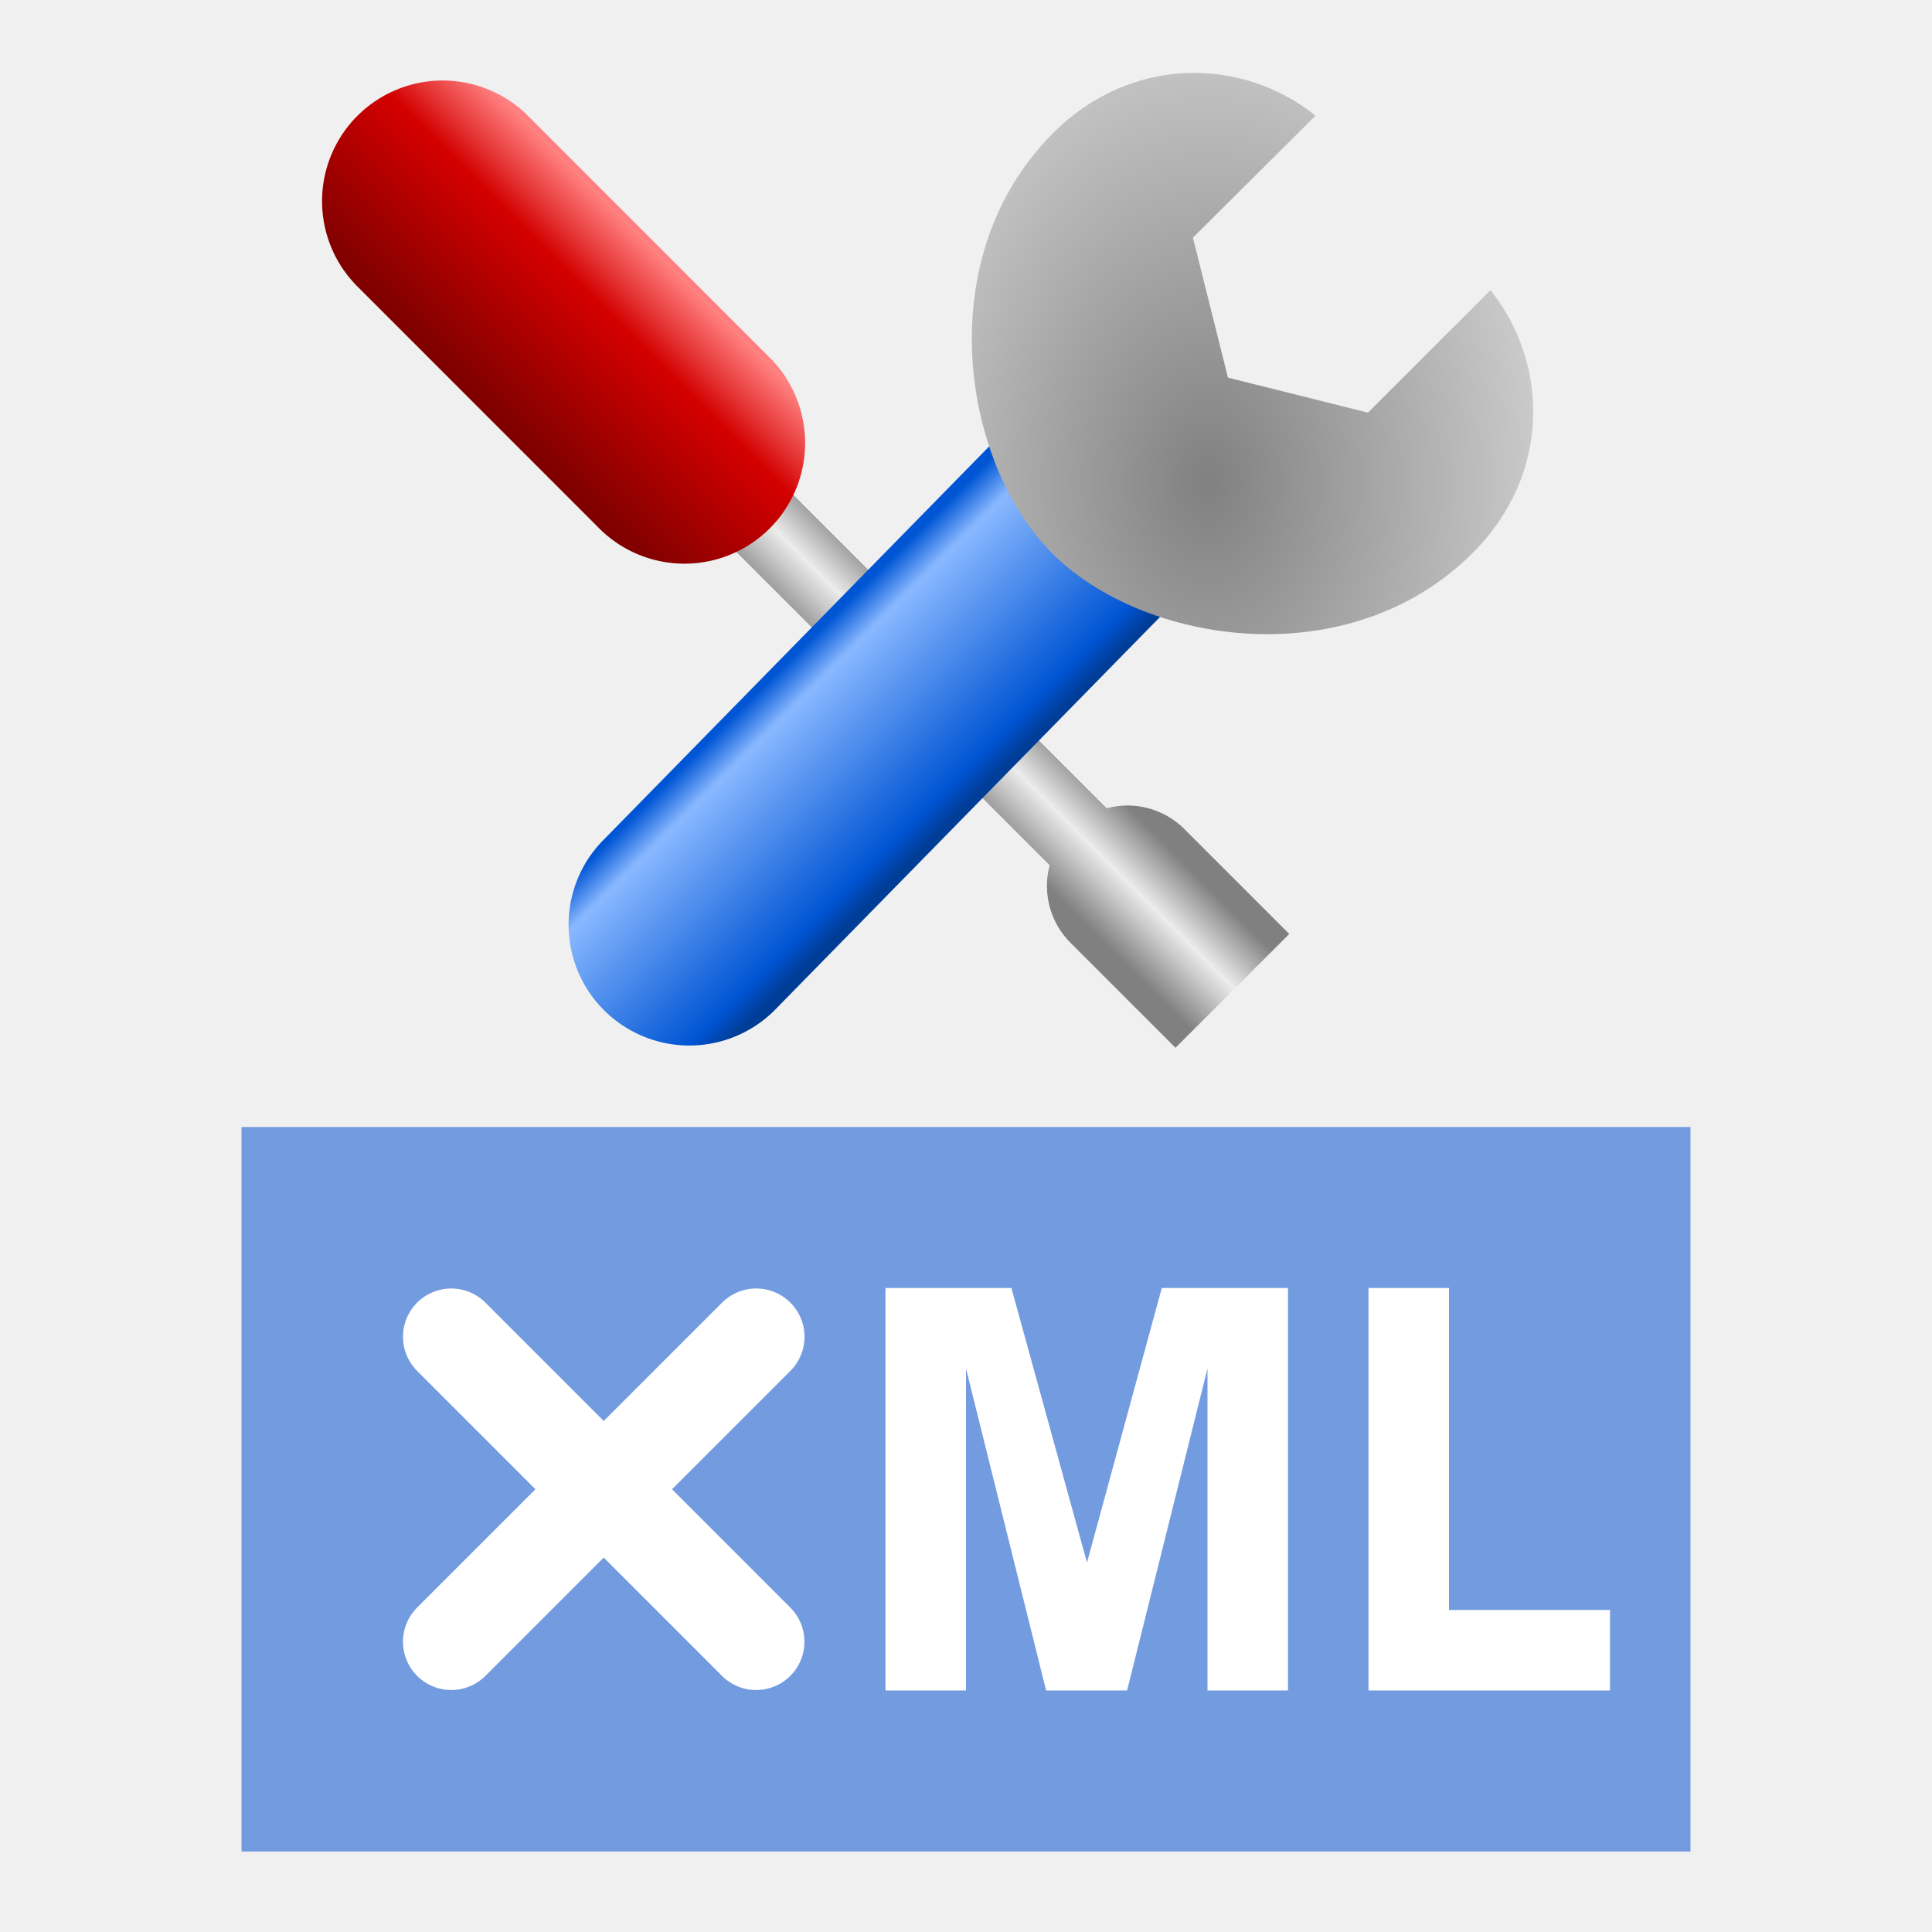
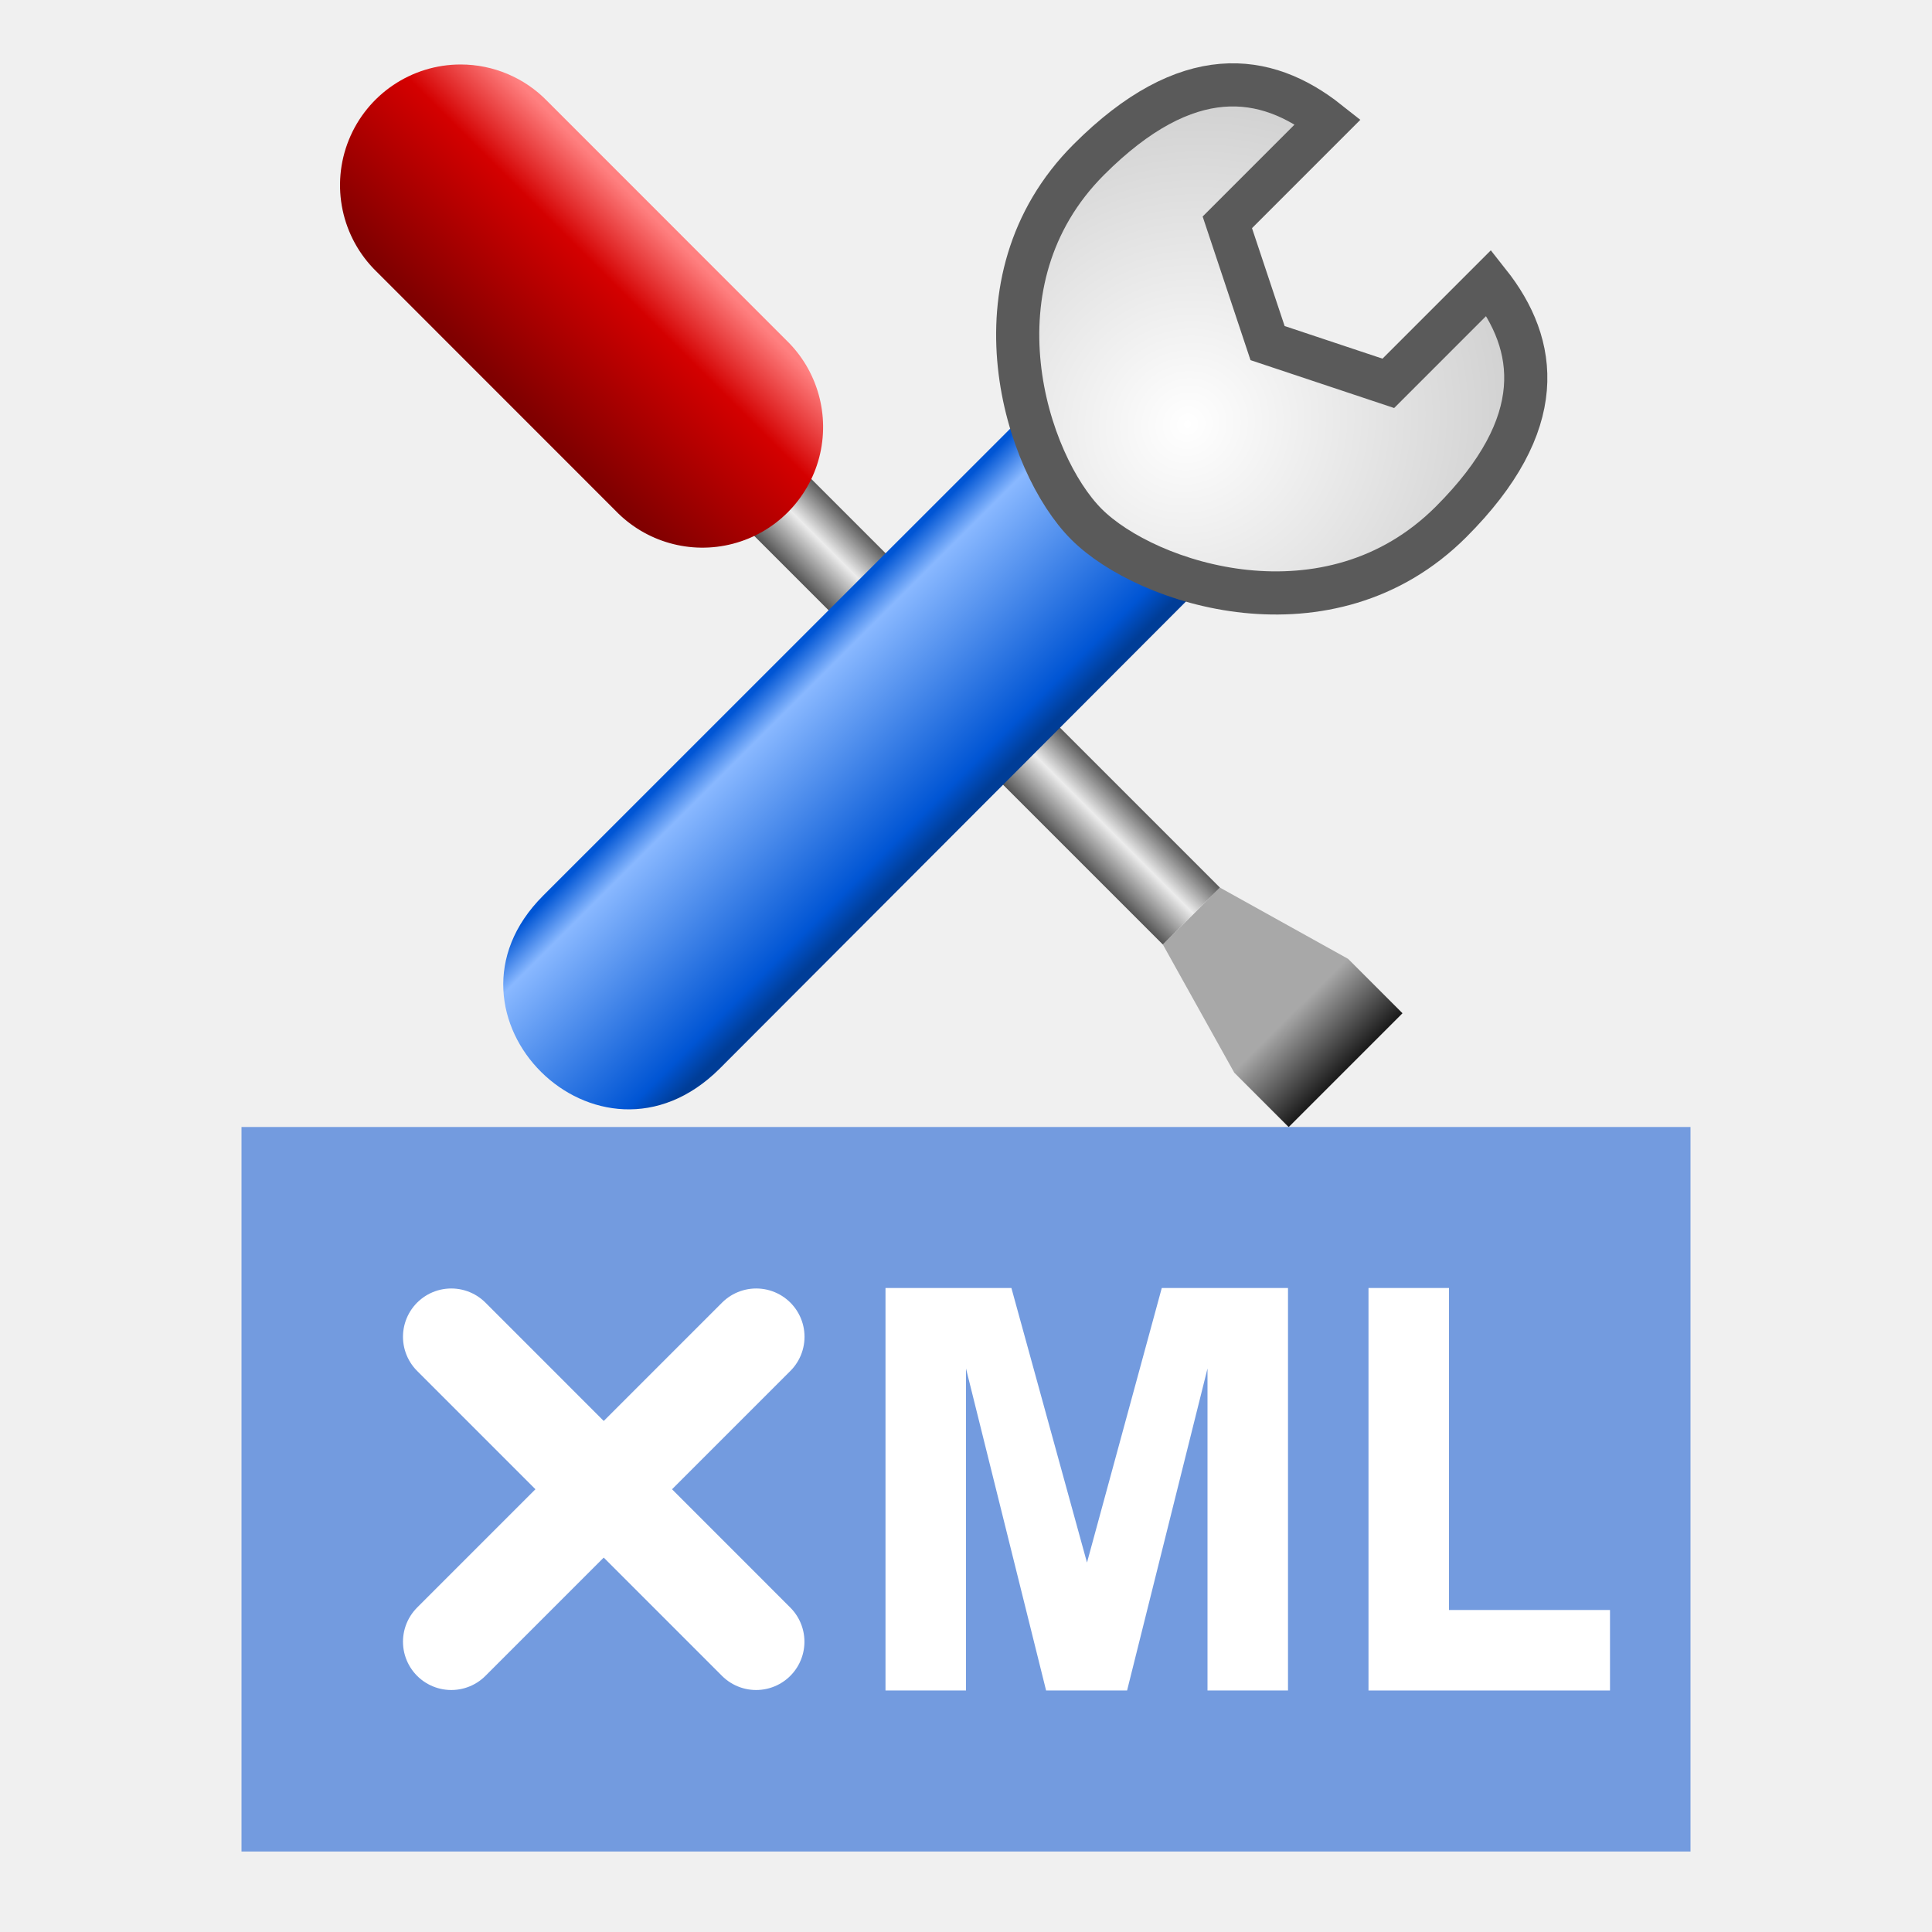
<svg xmlns="http://www.w3.org/2000/svg" xmlns:xlink="http://www.w3.org/1999/xlink" width="24" height="24" viewBox="0 0 24 24" id="svg4225" version="1.1">
  <defs id="defs4227">
    <linearGradient id="linearGradient1003">
      <stop style="stop-color:#0055d4;stop-opacity:1;" offset="0" id="stop999" />
      <stop id="stop1007" offset="0.158" style="stop-color:#89b8ff;stop-opacity:1" />
      <stop style="stop-color:#0055d4;stop-opacity:1" offset="0.885" id="stop1009" />
      <stop style="stop-color:#003d97;stop-opacity:1" offset="1" id="stop1001" />
    </linearGradient>
-     <linearGradient id="linearGradient949">
-       <stop style="stop-color:#808080;stop-opacity:1;" offset="0" id="stop945" />
-       <stop style="stop-color:#e6e6e6;stop-opacity:1" offset="1" id="stop947" />
-     </linearGradient>
-     <linearGradient id="linearGradient939">
-       <stop style="stop-color:#808080;stop-opacity:1" offset="0" id="stop935" />
-       <stop id="stop943" offset="0.526" style="stop-color:#ececec;stop-opacity:1" />
-       <stop style="stop-color:#808080;stop-opacity:1" offset="1" id="stop937" />
-     </linearGradient>
-     <linearGradient xlink:href="#linearGradient939" id="linearGradient941" x1="14" y1="12" x2="15" y2="11" gradientUnits="userSpaceOnUse" gradientTransform="translate(0,1028.362)" />
-     <radialGradient xlink:href="#linearGradient949" id="radialGradient951" cx="15.436" cy="1033.798" fx="15.436" fy="1033.798" r="3.487" gradientTransform="matrix(-1.622139,1.0935018e-5,-5.1407441e-6,-2.294044,40.04447,3405.941)" gradientUnits="userSpaceOnUse" />
-     <linearGradient xlink:href="#linearGradient1003" id="linearGradient1005" x1="9" y1="1037.362" x2="11" y2="1039.362" gradientUnits="userSpaceOnUse" />
-     <linearGradient xlink:href="#linearGradient969-7" id="linearGradient971-8" x1="6" y1="1033.362" x2="8" y2="1031.362" gradientUnits="userSpaceOnUse" gradientTransform="matrix(0.9993746,0,0,0.9990407,0.00240415,0.9880851)" />
    <linearGradient id="linearGradient969-7">
      <stop style="stop-color:#800000;stop-opacity:1" offset="0" id="stop965-4" />
      <stop id="stop973-2" offset="0.668" style="stop-color:#d40000;stop-opacity:1" />
      <stop style="stop-color:#ff8080;stop-opacity:1" offset="1" id="stop967-2" />
    </linearGradient>
+     <linearGradient id="linearGradient859">
+       <stop id="stop853" offset="0" style="stop-color:#a8a8a8;stop-opacity:1" />
+       <stop id="stop857" offset="1" style="stop-color:#1a1a1a;stop-opacity:1" />
+     </linearGradient>
+     <linearGradient id="linearGradient939-1">
+       <stop style="stop-color:#1a1a1a;stop-opacity:1" offset="0" id="stop935-8" />
+       <stop id="stop943-9" offset="0.526" style="stop-color:#ececec;stop-opacity:1" />
+       <stop style="stop-color:#1a1a1a;stop-opacity:1" offset="1" id="stop937-2" />
+     </linearGradient>
+     <linearGradient xlink:href="#linearGradient939-1" id="linearGradient941-8" x1="14" y1="12" x2="15" y2="11" gradientUnits="userSpaceOnUse" gradientTransform="translate(-3.52326,0.5394107)" />
+     <linearGradient xlink:href="#linearGradient969-7" id="linearGradient971-8-2" x1="6" y1="1033.362" x2="8" y2="1031.362" gradientUnits="userSpaceOnUse" gradientTransform="matrix(0.9993746,0,0,0.9990407,-3.520856,-1026.835)" />
+     <linearGradient id="linearGradient949-8">
+       <stop style="stop-color:#ffffff;stop-opacity:1" offset="0" id="stop945-7" />
+       <stop style="stop-color:#cccccc;stop-opacity:1" offset="1" id="stop947-1" />
+     </linearGradient>
+     <linearGradient gradientTransform="matrix(1.023819,0,0,1.023819,-3.75031,-1052.582)" xlink:href="#linearGradient1003" id="linearGradient1005-4" x1="9" y1="1037.362" x2="11" y2="1039.362" gradientUnits="userSpaceOnUse" />
+     <radialGradient r="3.487" fy="1033.442" fx="15.072" cy="1033.442" cx="15.072" gradientTransform="matrix(0.03352838,-1.288376,-1.289903,0.02029949,1343.535,4.439469)" gradientUnits="userSpaceOnUse" id="radialGradient873" xlink:href="#linearGradient949-8" />
+     <linearGradient y2="13.461" x2="16.523" y1="12.777" x1="15.84" gradientTransform="translate(-3.52326,0.5394107)" gradientUnits="userSpaceOnUse" id="linearGradient843" xlink:href="#linearGradient859" />
  </defs>
  <g id="layer1" transform="translate(0,-1028.362)">
+     <g id="layer1-0" transform="translate(3.746244,1027.624)">
+       <g id="g881">
+         <path id="path841" d="m 10.699,12.471 0.887,1.592 0.676,0.676 1.414,-1.414 L 13,12.649 11.408,11.764" style="color:#000000;font-style:normal;font-variant:normal;font-weight:normal;font-stretch:normal;font-size:medium;line-height:normal;font-family:sans-serif;font-variant-ligatures:normal;font-variant-position:normal;font-variant-caps:normal;font-variant-numeric:normal;font-variant-alternates:normal;font-feature-settings:normal;text-indent:0;text-align:start;text-decoration:none;text-decoration-line:none;text-decoration-style:solid;text-decoration-color:#000000;letter-spacing:normal;word-spacing:normal;text-transform:none;writing-mode:lr-tb;direction:ltr;text-orientation:mixed;dominant-baseline:auto;baseline-shift:baseline;text-anchor:start;white-space:normal;shape-padding:0;clip-rule:nonzero;display:inline;overflow:visible;visibility:visible;opacity:1;isolation:auto;mix-blend-mode:normal;color-interpolation:sRGB;color-interpolation-filters:linearRGB;solid-color:#000000;solid-opacity:1;vector-effect:none;fill:url(#linearGradient843);fill-opacity:1;fill-rule:evenodd;stroke:none;stroke-width:1px;stroke-linecap:butt;stroke-linejoin:miter;stroke-miterlimit:4;stroke-dasharray:none;stroke-dashoffset:0;stroke-opacity:1;color-rendering:auto;image-rendering:auto;shape-rendering:auto;text-rendering:auto;enable-background:accumulate" />
+         <path id="path926-7" d="M 11.408,11.764 6.008,6.364 l -0.709,0.707 5.4,5.4" style="color:#000000;font-style:normal;font-variant:normal;font-weight:normal;font-stretch:normal;font-size:medium;line-height:normal;font-family:sans-serif;font-variant-ligatures:normal;font-variant-position:normal;font-variant-caps:normal;font-variant-numeric:normal;font-variant-alternates:normal;font-feature-settings:normal;text-indent:0;text-align:start;text-decoration:none;text-decoration-line:none;text-decoration-style:solid;text-decoration-color:#000000;letter-spacing:normal;word-spacing:normal;text-transform:none;writing-mode:lr-tb;direction:ltr;text-orientation:mixed;dominant-baseline:auto;baseline-shift:baseline;text-anchor:start;white-space:normal;shape-padding:0;clip-rule:nonzero;display:inline;overflow:visible;visibility:visible;opacity:1;isolation:auto;mix-blend-mode:normal;color-interpolation:sRGB;color-interpolation-filters:linearRGB;solid-color:#000000;solid-opacity:1;vector-effect:none;fill:url(#linearGradient941-8);fill-opacity:1;fill-rule:evenodd;stroke:none;stroke-width:1px;stroke-linecap:butt;stroke-linejoin:miter;stroke-miterlimit:4;stroke-dasharray:none;stroke-dashoffset:0;stroke-opacity:1;color-rendering:auto;image-rendering:auto;shape-rendering:auto;text-rendering:auto;enable-background:accumulate" />
+         <path style="color:#000000;font-style:normal;font-variant:normal;font-weight:normal;font-stretch:normal;font-size:medium;line-height:normal;font-family:sans-serif;font-variant-ligatures:normal;font-variant-position:normal;font-variant-caps:normal;font-variant-numeric:normal;font-variant-alternates:normal;font-feature-settings:normal;text-indent:0;text-align:start;text-decoration:none;text-decoration-line:none;text-decoration-style:solid;text-decoration-color:#000000;letter-spacing:normal;word-spacing:normal;text-transform:none;writing-mode:lr-tb;direction:ltr;text-orientation:mixed;dominant-baseline:auto;baseline-shift:baseline;text-anchor:start;white-space:normal;shape-padding:0;clip-rule:nonzero;display:inline;overflow:visible;visibility:visible;opacity:1;isolation:auto;mix-blend-mode:normal;color-interpolation:sRGB;color-interpolation-filters:linearRGB;solid-color:#000000;solid-opacity:1;vector-effect:none;fill:url(#linearGradient971-8-2);fill-opacity:1;fill-rule:evenodd;stroke:none;stroke-width:3;stroke-linecap:round;stroke-linejoin:miter;stroke-miterlimit:4;stroke-dasharray:none;stroke-dashoffset:0;stroke-opacity:1;color-rendering:auto;image-rendering:auto;shape-rendering:auto;text-rendering:auto;enable-background:accumulate" d="m 1.976,1.539 a 1.499,1.499 0 0 0 -1.044,2.574 l 2.967,2.968 a 1.499,1.499 0 1 0 2.12,-2.119 l -2.967,-2.968 a 1.499,1.499 0 0 0 -1.075,-0.455 z" id="path924-5-1" />
+       </g>
+       <g id="g877">
+         <path style="color:#000000;font-style:normal;font-variant:normal;font-weight:normal;font-stretch:normal;font-size:medium;line-height:normal;font-family:sans-serif;font-variant-ligatures:normal;font-variant-position:normal;font-variant-caps:normal;font-variant-numeric:normal;font-variant-alternates:normal;font-feature-settings:normal;text-indent:0;text-align:start;text-decoration:none;text-decoration-line:none;text-decoration-style:solid;text-decoration-color:#000000;letter-spacing:normal;word-spacing:normal;text-transform:none;writing-mode:lr-tb;direction:ltr;text-orientation:mixed;dominant-baseline:auto;baseline-shift:baseline;text-anchor:start;white-space:normal;shape-padding:0;clip-rule:nonzero;display:inline;overflow:visible;visibility:visible;opacity:1;isolation:auto;mix-blend-mode:normal;color-interpolation:sRGB;color-interpolation-filters:linearRGB;solid-color:#000000;solid-opacity:1;vector-effect:none;fill:url(#linearGradient1005-4);fill-opacity:1;fill-rule:evenodd;stroke:none;stroke-width:3.071;stroke-linecap:round;stroke-linejoin:miter;stroke-miterlimit:4;stroke-dasharray:none;stroke-dashoffset:0;stroke-opacity:1;color-rendering:auto;image-rendering:auto;shape-rendering:auto;text-rendering:auto;enable-background:accumulate" d="M 9.933,5.421 C 9.535,5.437 9.208,5.644 8.933,5.933 L 3,11.865 c -1.479,1.479 0.687,3.645 2.192,2.15 L 11.098,8.098 C 12.093,7.112 11.333,5.365 9.933,5.421 Z" id="path837-2" />
+         <path style="color:#000000;font-style:normal;font-variant:normal;font-weight:normal;font-stretch:normal;font-size:medium;line-height:normal;font-family:sans-serif;font-variant-ligatures:normal;font-variant-position:normal;font-variant-caps:normal;font-variant-numeric:normal;font-variant-alternates:normal;font-feature-settings:normal;text-indent:0;text-align:start;text-decoration:none;text-decoration-line:none;text-decoration-style:solid;text-decoration-color:#000000;letter-spacing:normal;word-spacing:normal;text-transform:none;writing-mode:lr-tb;direction:ltr;text-orientation:mixed;dominant-baseline:auto;baseline-shift:baseline;text-anchor:start;white-space:normal;shape-padding:0;clip-rule:nonzero;display:inline;overflow:visible;visibility:visible;opacity:1;isolation:auto;mix-blend-mode:normal;color-interpolation:sRGB;color-interpolation-filters:linearRGB;solid-color:#000000;solid-opacity:1;vector-effect:none;fill:url(#radialGradient873);fill-opacity:1;fill-rule:evenodd;stroke:#5a5a5a;stroke-width:0.536;stroke-linecap:butt;stroke-linejoin:miter;stroke-miterlimit:4;stroke-dasharray:none;stroke-dashoffset:0;stroke-opacity:1;color-rendering:auto;image-rendering:auto;shape-rendering:auto;text-rendering:auto;enable-background:accumulate" d="M 14.28,7.22 C 15.5,6 15.362,5.023 14.75,4.25 L 13.5,5.5 12,5 11.5,3.5 12.75,2.25 C 11.977,1.638 11,1.5 9.78,2.72 8.265,4.235 9,6.5 9.75,7.25 10.5,8 12.765,8.735 14.28,7.22 Z" id="path871" />
+       </g>
+     </g>
    <rect style="opacity:1;fill:#739bdf;fill-opacity:1;fill-rule:evenodd;stroke:none;stroke-width:1;stroke-linecap:round;stroke-linejoin:round;stroke-miterlimit:4;stroke-dasharray:none;stroke-dashoffset:0;stroke-opacity:1;paint-order:normal" id="rect951" width="18" height="9" x="3" y="1042.362" />
    <path id="path942" style="font-style:normal;font-variant:normal;font-weight:bold;font-stretch:normal;font-size:medium;line-height:25px;font-family:Arial;-inkscape-font-specification:'Arial Bold';letter-spacing:0px;word-spacing:0px;fill:#ffffff;fill-opacity:1;stroke:none;stroke-width:1px;stroke-linecap:butt;stroke-linejoin:miter;stroke-opacity:1" d="m 11,1049.362 v -5 h 1.564 l 0.939,3.411 0.929,-3.411 H 16 v 5 h -1 v -4 l -0.999,4 h -1.006 l -0.995,-4 v 4 z" />
    <path id="path944" style="font-style:normal;font-variant:normal;font-weight:bold;font-stretch:normal;font-size:medium;line-height:25px;font-family:Arial;-inkscape-font-specification:'Arial Bold';letter-spacing:0px;word-spacing:0px;fill:#ffffff;fill-opacity:1;stroke:none;stroke-width:1px;stroke-linecap:butt;stroke-linejoin:miter;stroke-opacity:1" d="m 17,1049.362 v -5 h 1 v 4 h 2 v 1 z" />
    <g id="g861">
      <path id="path855" d="m 5.606,1044.968 3.787,3.788" style="fill:#ffffff;fill-rule:evenodd;stroke:#ffffff;stroke-width:1.2;stroke-linecap:round;stroke-linejoin:miter;stroke-miterlimit:4;stroke-dasharray:none;stroke-opacity:1" />
      <path style="fill:#ffffff;fill-rule:evenodd;stroke:#ffffff;stroke-width:1.2;stroke-linecap:round;stroke-linejoin:miter;stroke-miterlimit:4;stroke-dasharray:none;stroke-opacity:1" d="m 9.394,1044.968 -3.788,3.788" id="path857" />
    </g>
-     <path style="color:#000000;font-style:normal;font-variant:normal;font-weight:normal;font-stretch:normal;font-size:medium;line-height:normal;font-family:sans-serif;font-variant-ligatures:normal;font-variant-position:normal;font-variant-caps:normal;font-variant-numeric:normal;font-variant-alternates:normal;font-feature-settings:normal;text-indent:0;text-align:start;text-decoration:none;text-decoration-line:none;text-decoration-style:solid;text-decoration-color:#000000;letter-spacing:normal;word-spacing:normal;text-transform:none;writing-mode:lr-tb;direction:ltr;text-orientation:mixed;dominant-baseline:auto;baseline-shift:baseline;text-anchor:start;white-space:normal;shape-padding:0;clip-rule:nonzero;display:inline;overflow:visible;visibility:visible;opacity:1;isolation:auto;mix-blend-mode:normal;color-interpolation:sRGB;color-interpolation-filters:linearRGB;solid-color:#000000;solid-opacity:1;vector-effect:none;fill:url(#linearGradient941);fill-opacity:1;fill-rule:evenodd;stroke:none;stroke-width:1px;stroke-linecap:butt;stroke-linejoin:miter;stroke-miterlimit:4;stroke-dasharray:none;stroke-dashoffset:0;stroke-opacity:1;color-rendering:auto;image-rendering:auto;shape-rendering:auto;text-rendering:auto;enable-background:accumulate" d="m 9.531,1034.186 -0.709,0.707 4.217,4.217 c -0.093,0.35 0.01,0.723 0.27,0.975 l 1.293,1.293 1.414,-1.414 -1.293,-1.293 c -0.189,-0.194 -0.448,-0.303 -0.719,-0.303 -0.086,6e-4 -0.172,0.012 -0.256,0.035 z" id="path926" />
-     <path style="color:#000000;font-style:normal;font-variant:normal;font-weight:normal;font-stretch:normal;font-size:medium;line-height:normal;font-family:sans-serif;font-variant-ligatures:normal;font-variant-position:normal;font-variant-caps:normal;font-variant-numeric:normal;font-variant-alternates:normal;font-feature-settings:normal;text-indent:0;text-align:start;text-decoration:none;text-decoration-line:none;text-decoration-style:solid;text-decoration-color:#000000;letter-spacing:normal;word-spacing:normal;text-transform:none;writing-mode:lr-tb;direction:ltr;text-orientation:mixed;dominant-baseline:auto;baseline-shift:baseline;text-anchor:start;white-space:normal;shape-padding:0;clip-rule:nonzero;display:inline;overflow:visible;visibility:visible;opacity:1;isolation:auto;mix-blend-mode:normal;color-interpolation:sRGB;color-interpolation-filters:linearRGB;solid-color:#000000;solid-opacity:1;vector-effect:none;fill:url(#linearGradient1005);fill-opacity:1;fill-rule:evenodd;stroke:none;stroke-width:3;stroke-linecap:round;stroke-linejoin:miter;stroke-miterlimit:4;stroke-dasharray:none;stroke-dashoffset:0;stroke-opacity:1;color-rendering:auto;image-rendering:auto;shape-rendering:auto;text-rendering:auto;enable-background:accumulate" d="m 13.365,1033.389 a 1.5,1.5 0 0 0 -1.025,0.465 l -4.82,4.918 a 1.5,1.5 0 1 0 2.141,2.1 l 4.82,-4.918 a 1.5,1.5 0 0 0 -1.115,-2.564 z" id="path837" />
-     <path id="path870" d="m 16.342,1029.799 c -0.893,-0.719 -2.277,-0.766 -3.261,0.217 -1.532,1.532 -1.142,4.088 -0.007,5.223 1.136,1.135 3.692,1.525 5.224,-0.012 0.983,-0.983 0.936,-2.367 0.217,-3.26 l -1.522,1.521 -1.739,-0.435 -0.435,-1.739 z" style="color:#000000;font-style:normal;font-variant:normal;font-weight:normal;font-stretch:normal;font-size:medium;line-height:normal;font-family:sans-serif;font-variant-ligatures:normal;font-variant-position:normal;font-variant-caps:normal;font-variant-numeric:normal;font-variant-alternates:normal;font-feature-settings:normal;text-indent:0;text-align:start;text-decoration:none;text-decoration-line:none;text-decoration-style:solid;text-decoration-color:#000000;letter-spacing:normal;word-spacing:normal;text-transform:none;writing-mode:lr-tb;direction:ltr;text-orientation:mixed;dominant-baseline:auto;baseline-shift:baseline;text-anchor:start;white-space:normal;shape-padding:0;clip-rule:nonzero;display:inline;overflow:visible;visibility:visible;opacity:1;isolation:auto;mix-blend-mode:normal;color-interpolation:sRGB;color-interpolation-filters:linearRGB;solid-color:#000000;solid-opacity:1;vector-effect:none;fill:url(#radialGradient951);fill-opacity:1;fill-rule:evenodd;stroke:none;stroke-width:1px;stroke-linecap:butt;stroke-linejoin:miter;stroke-miterlimit:4;stroke-dasharray:none;stroke-dashoffset:0;stroke-opacity:1;color-rendering:auto;image-rendering:auto;shape-rendering:auto;text-rendering:auto;enable-background:accumulate" />
-     <path style="color:#000000;font-style:normal;font-variant:normal;font-weight:normal;font-stretch:normal;font-size:medium;line-height:normal;font-family:sans-serif;font-variant-ligatures:normal;font-variant-position:normal;font-variant-caps:normal;font-variant-numeric:normal;font-variant-alternates:normal;font-feature-settings:normal;text-indent:0;text-align:start;text-decoration:none;text-decoration-line:none;text-decoration-style:solid;text-decoration-color:#000000;letter-spacing:normal;word-spacing:normal;text-transform:none;writing-mode:lr-tb;direction:ltr;text-orientation:mixed;dominant-baseline:auto;baseline-shift:baseline;text-anchor:start;white-space:normal;shape-padding:0;clip-rule:nonzero;display:inline;overflow:visible;visibility:visible;opacity:1;isolation:auto;mix-blend-mode:normal;color-interpolation:sRGB;color-interpolation-filters:linearRGB;solid-color:#000000;solid-opacity:1;vector-effect:none;fill:url(#linearGradient971-8);fill-opacity:1;fill-rule:evenodd;stroke:none;stroke-width:3;stroke-linecap:round;stroke-linejoin:miter;stroke-miterlimit:4;stroke-dasharray:none;stroke-dashoffset:0;stroke-opacity:1;color-rendering:auto;image-rendering:auto;shape-rendering:auto;text-rendering:auto;enable-background:accumulate" d="m 5.499,1029.362 a 1.499,1.499 0 0 0 -1.044,2.574 l 2.967,2.968 a 1.499,1.499 0 1 0 2.12,-2.119 l -2.967,-2.968 a 1.499,1.499 0 0 0 -1.075,-0.455 z" id="path924-5" />
  </g>
</svg>
